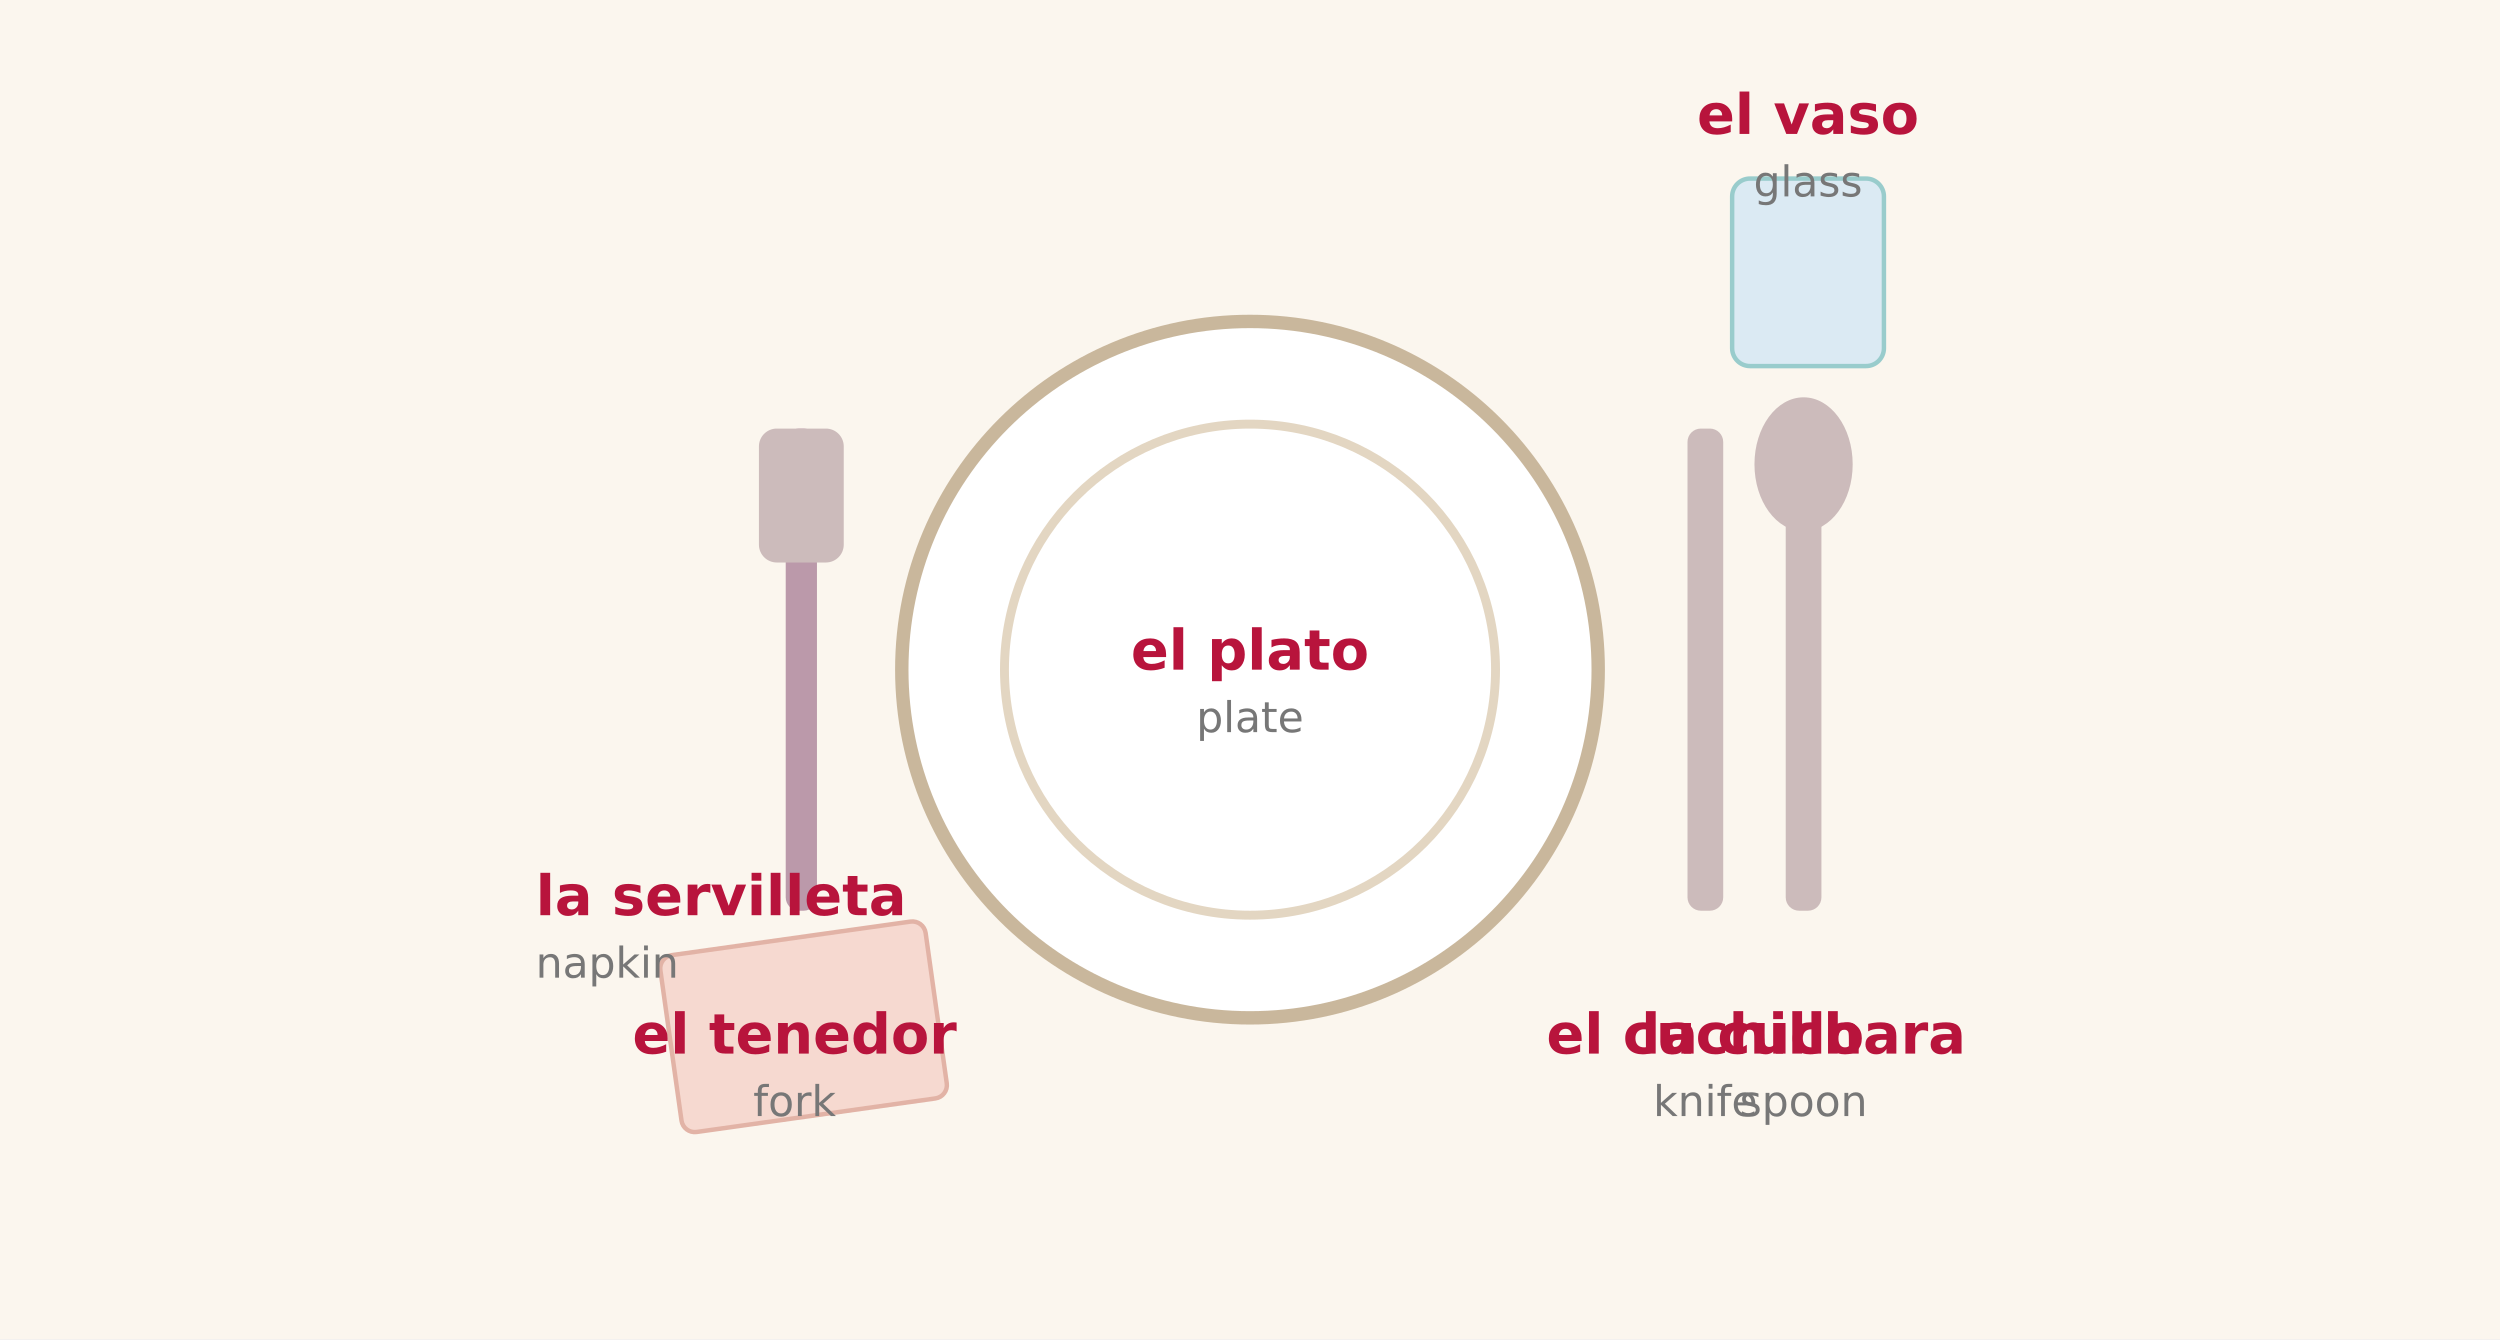
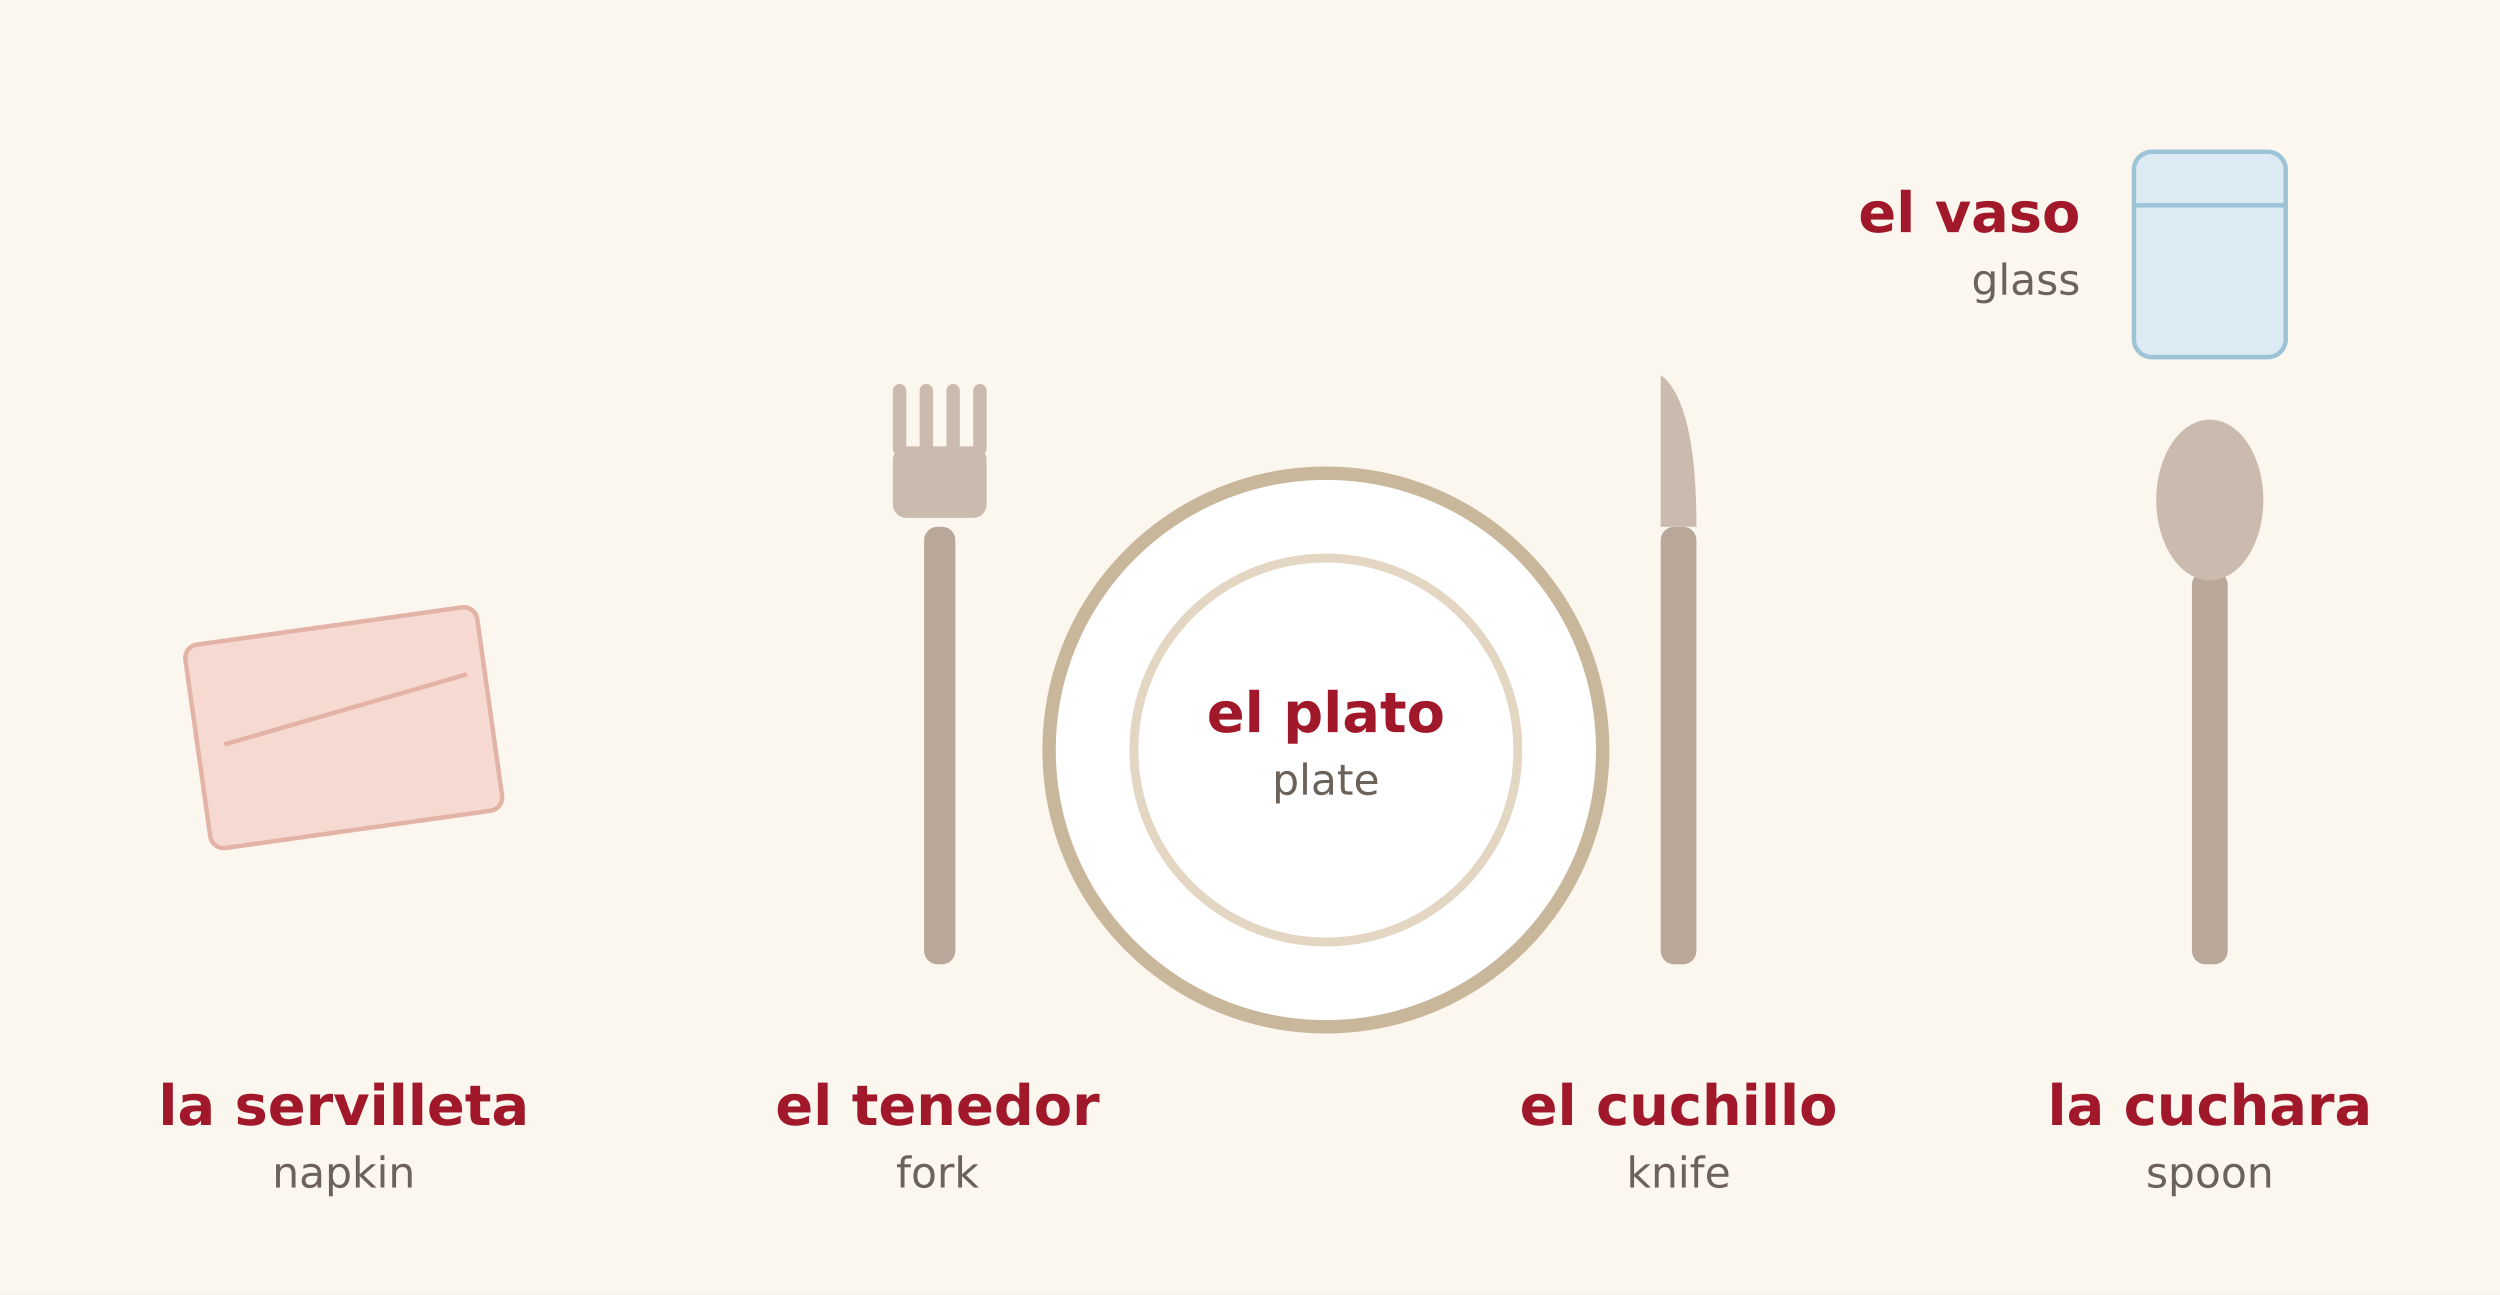
- <svg xmlns="http://www.w3.org/2000/svg" viewBox="0 0 560 300">
-   <rect x="0" y="0" width="560" height="300" fill="#fbf6ee" />
-   <circle cx="280" cy="150" r="78" fill="#fff" stroke="#c9b79c" stroke-width="3" />
-   <circle cx="280" cy="150" r="55" fill="none" stroke="#e3d6c2" stroke-width="2" />
-   <rect x="176" y="96" width="7" height="108" rx="3" fill="#b9a" />
-   <rect x="170" y="96" width="19" height="30" rx="4" fill="#cbb" />
-   <rect x="378" y="96" width="8" height="108" rx="3" fill="#cbb" />
-   <rect x="400" y="110" width="8" height="94" rx="3" fill="#cbb" />
-   <ellipse cx="404" cy="104" rx="11" ry="15" fill="#cbb" />
-   <rect x="388" y="40" width="34" height="42" rx="4" fill="#dbeaf3" stroke="#9cc" />
-   <rect x="150" y="210" width="60" height="40" rx="3" fill="#f6d9d0" stroke="#e2b3a6" transform="rotate(-8 180 230)" />
-   <text x="280" y="150" text-anchor="middle" font-family="DejaVu Sans" font-size="12.5" font-weight="bold" fill="#b8143c">el plato</text>
-   <text x="280" y="164" text-anchor="middle" font-family="DejaVu Sans" font-size="9.5" fill="#777">plate</text>
-   <text x="178" y="236" text-anchor="middle" font-family="DejaVu Sans" font-size="12.5" font-weight="bold" fill="#b8143c">el tenedor</text>
-   <text x="178" y="250" text-anchor="middle" font-family="DejaVu Sans" font-size="9.5" fill="#777">fork</text>
-   <text x="382" y="236" text-anchor="middle" font-family="DejaVu Sans" font-size="12.5" font-weight="bold" fill="#b8143c">el cuchillo</text>
-   <text x="382" y="250" text-anchor="middle" font-family="DejaVu Sans" font-size="9.5" fill="#777">knife</text>
-   <text x="404" y="236" text-anchor="middle" font-family="DejaVu Sans" font-size="12.5" font-weight="bold" fill="#b8143c">la cuchara</text>
-   <text x="404" y="250" text-anchor="middle" font-family="DejaVu Sans" font-size="9.5" fill="#777">spoon</text>
-   <text x="405" y="30" text-anchor="middle" font-family="DejaVu Sans" font-size="12.5" font-weight="bold" fill="#b8143c">el vaso</text>
-   <text x="405" y="44" text-anchor="middle" font-family="DejaVu Sans" font-size="9.5" fill="#777">glass</text>
-   <text x="120" y="205" text-anchor="start" font-family="DejaVu Sans" font-size="12.5" font-weight="bold" fill="#b8143c">la servilleta</text>
-   <text x="120" y="219" text-anchor="start" font-family="DejaVu Sans" font-size="9.5" fill="#777">napkin</text>
+ <svg xmlns="http://www.w3.org/2000/svg" viewBox="0 0 560 290">
+   <rect x="0" y="0" width="560" height="290" fill="#FBF6EE" />
+   <rect x="44" y="140" width="66" height="46" rx="3" fill="#F6D9D0" stroke="#E2B3A6" transform="rotate(-8 77 163)" />
+   <line x1="50" y1="163" x2="106" y2="155" stroke="#E2B3A6" stroke-width="1" transform="rotate(-8 77 163)" />
+   <rect x="207" y="118" width="7" height="98" rx="3" fill="#B9A89A" />
+   <rect x="200" y="100" width="21" height="16" rx="3" fill="#CBBBAE" />
+   <rect x="200" y="86" width="3" height="16" rx="1.5" fill="#CBBBAE" />
+   <rect x="206" y="86" width="3" height="16" rx="1.5" fill="#CBBBAE" />
+   <rect x="212" y="86" width="3" height="16" rx="1.5" fill="#CBBBAE" />
+   <rect x="218" y="86" width="3" height="16" rx="1.5" fill="#CBBBAE" />
+   <circle cx="297" cy="168" r="62" fill="#fff" stroke="#C9B79C" stroke-width="3" />
+   <circle cx="297" cy="168" r="43" fill="none" stroke="#E3D6C2" stroke-width="2" />
+   <rect x="372" y="118" width="8" height="98" rx="3" fill="#B9A89A" />
+   <path d="M372 118 L372 84 Q380 90 380 118 Z" fill="#CBBBAE" />
+   <rect x="491" y="128" width="8" height="88" rx="3" fill="#B9A89A" />
+   <ellipse cx="495" cy="112" rx="12" ry="18" fill="#CBBBAE" />
+   <rect x="478" y="34" width="34" height="46" rx="4" fill="#DBEAF3" stroke="#9CC4D6" />
+   <line x1="478" y1="46" x2="512" y2="46" stroke="#9CC4D6" stroke-width="1" />
+   <text x="297" y="164" text-anchor="middle" font-family="DejaVu Sans" font-size="12.5" font-weight="bold" fill="#A0182A">el plato</text>
+   <text x="297" y="178" text-anchor="middle" font-family="DejaVu Sans" font-size="9.5" fill="#6B6259">plate</text>
+   <text x="466" y="52" text-anchor="end" font-family="DejaVu Sans" font-size="12.5" font-weight="bold" fill="#A0182A">el vaso</text>
+   <text x="466" y="66" text-anchor="end" font-family="DejaVu Sans" font-size="9.5" fill="#6B6259">glass</text>
+   <text x="77" y="252" text-anchor="middle" font-family="DejaVu Sans" font-size="12.5" font-weight="bold" fill="#A0182A">la servilleta</text>
+   <text x="77" y="266" text-anchor="middle" font-family="DejaVu Sans" font-size="9.5" fill="#6B6259">napkin</text>
+   <text x="210" y="252" text-anchor="middle" font-family="DejaVu Sans" font-size="12.5" font-weight="bold" fill="#A0182A">el tenedor</text>
+   <text x="210" y="266" text-anchor="middle" font-family="DejaVu Sans" font-size="9.5" fill="#6B6259">fork</text>
+   <text x="376" y="252" text-anchor="middle" font-family="DejaVu Sans" font-size="12.5" font-weight="bold" fill="#A0182A">el cuchillo</text>
+   <text x="376" y="266" text-anchor="middle" font-family="DejaVu Sans" font-size="9.5" fill="#6B6259">knife</text>
+   <text x="495" y="252" text-anchor="middle" font-family="DejaVu Sans" font-size="12.5" font-weight="bold" fill="#A0182A">la cuchara</text>
+   <text x="495" y="266" text-anchor="middle" font-family="DejaVu Sans" font-size="9.5" fill="#6B6259">spoon</text>
</svg>
